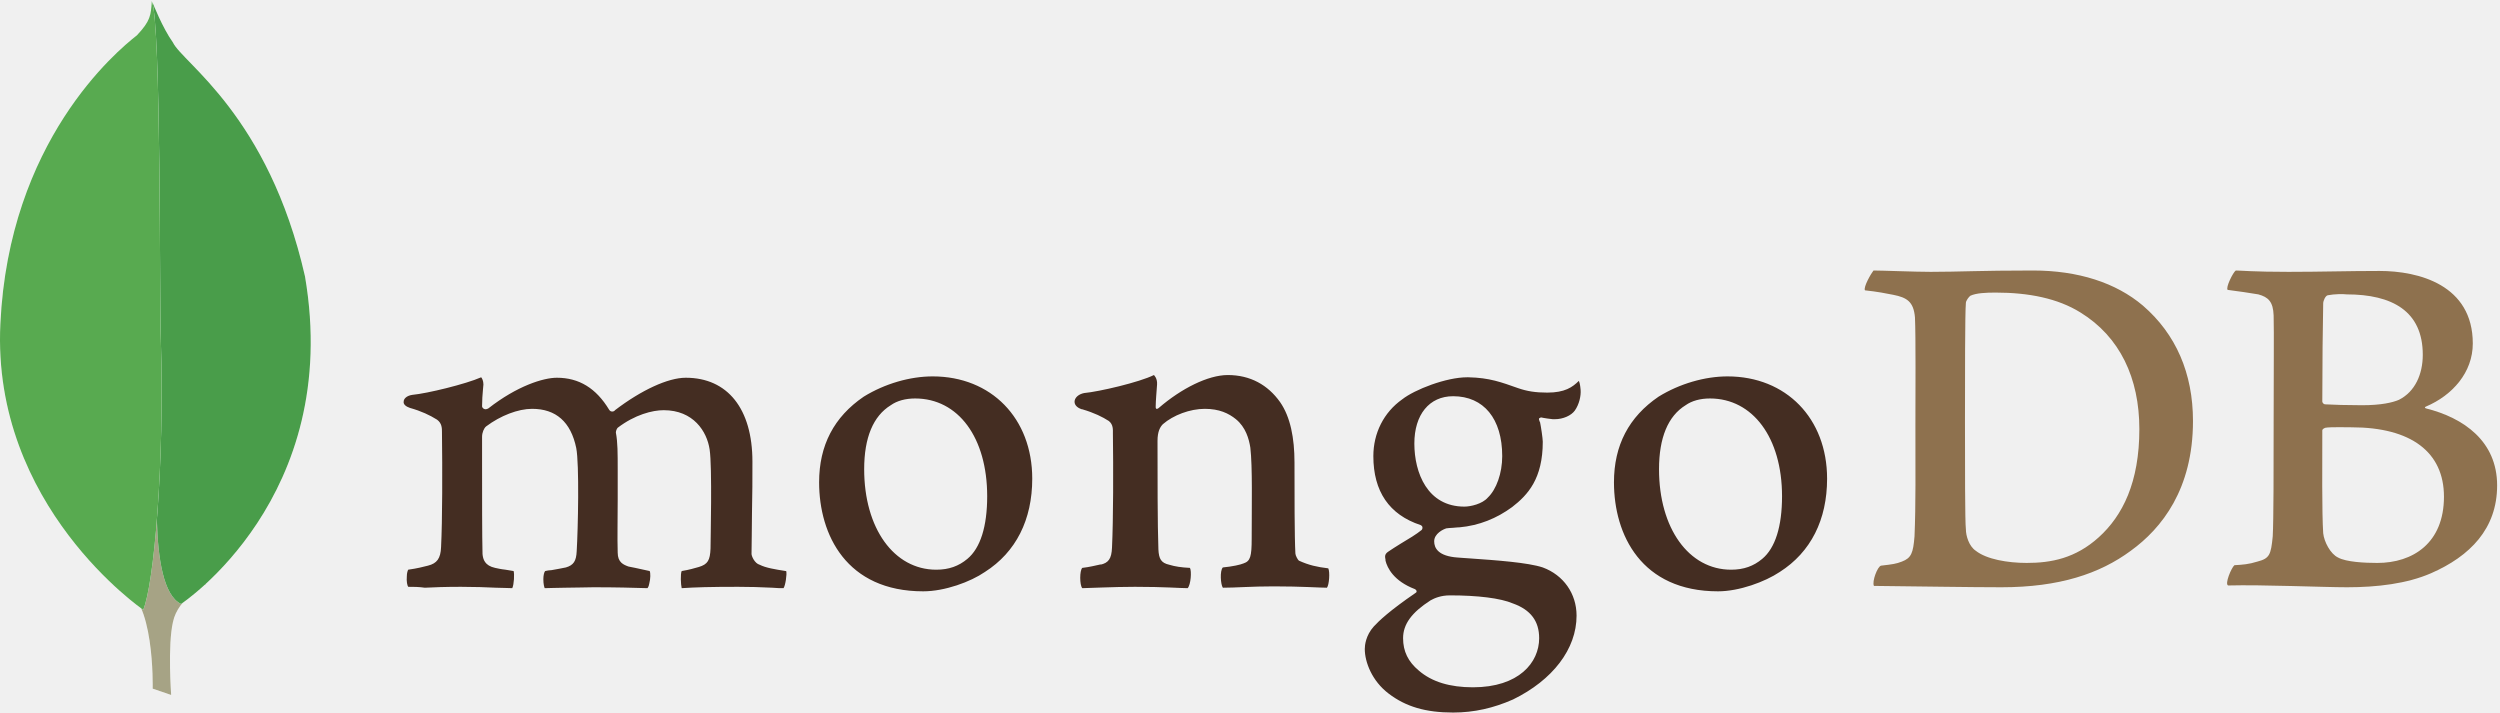
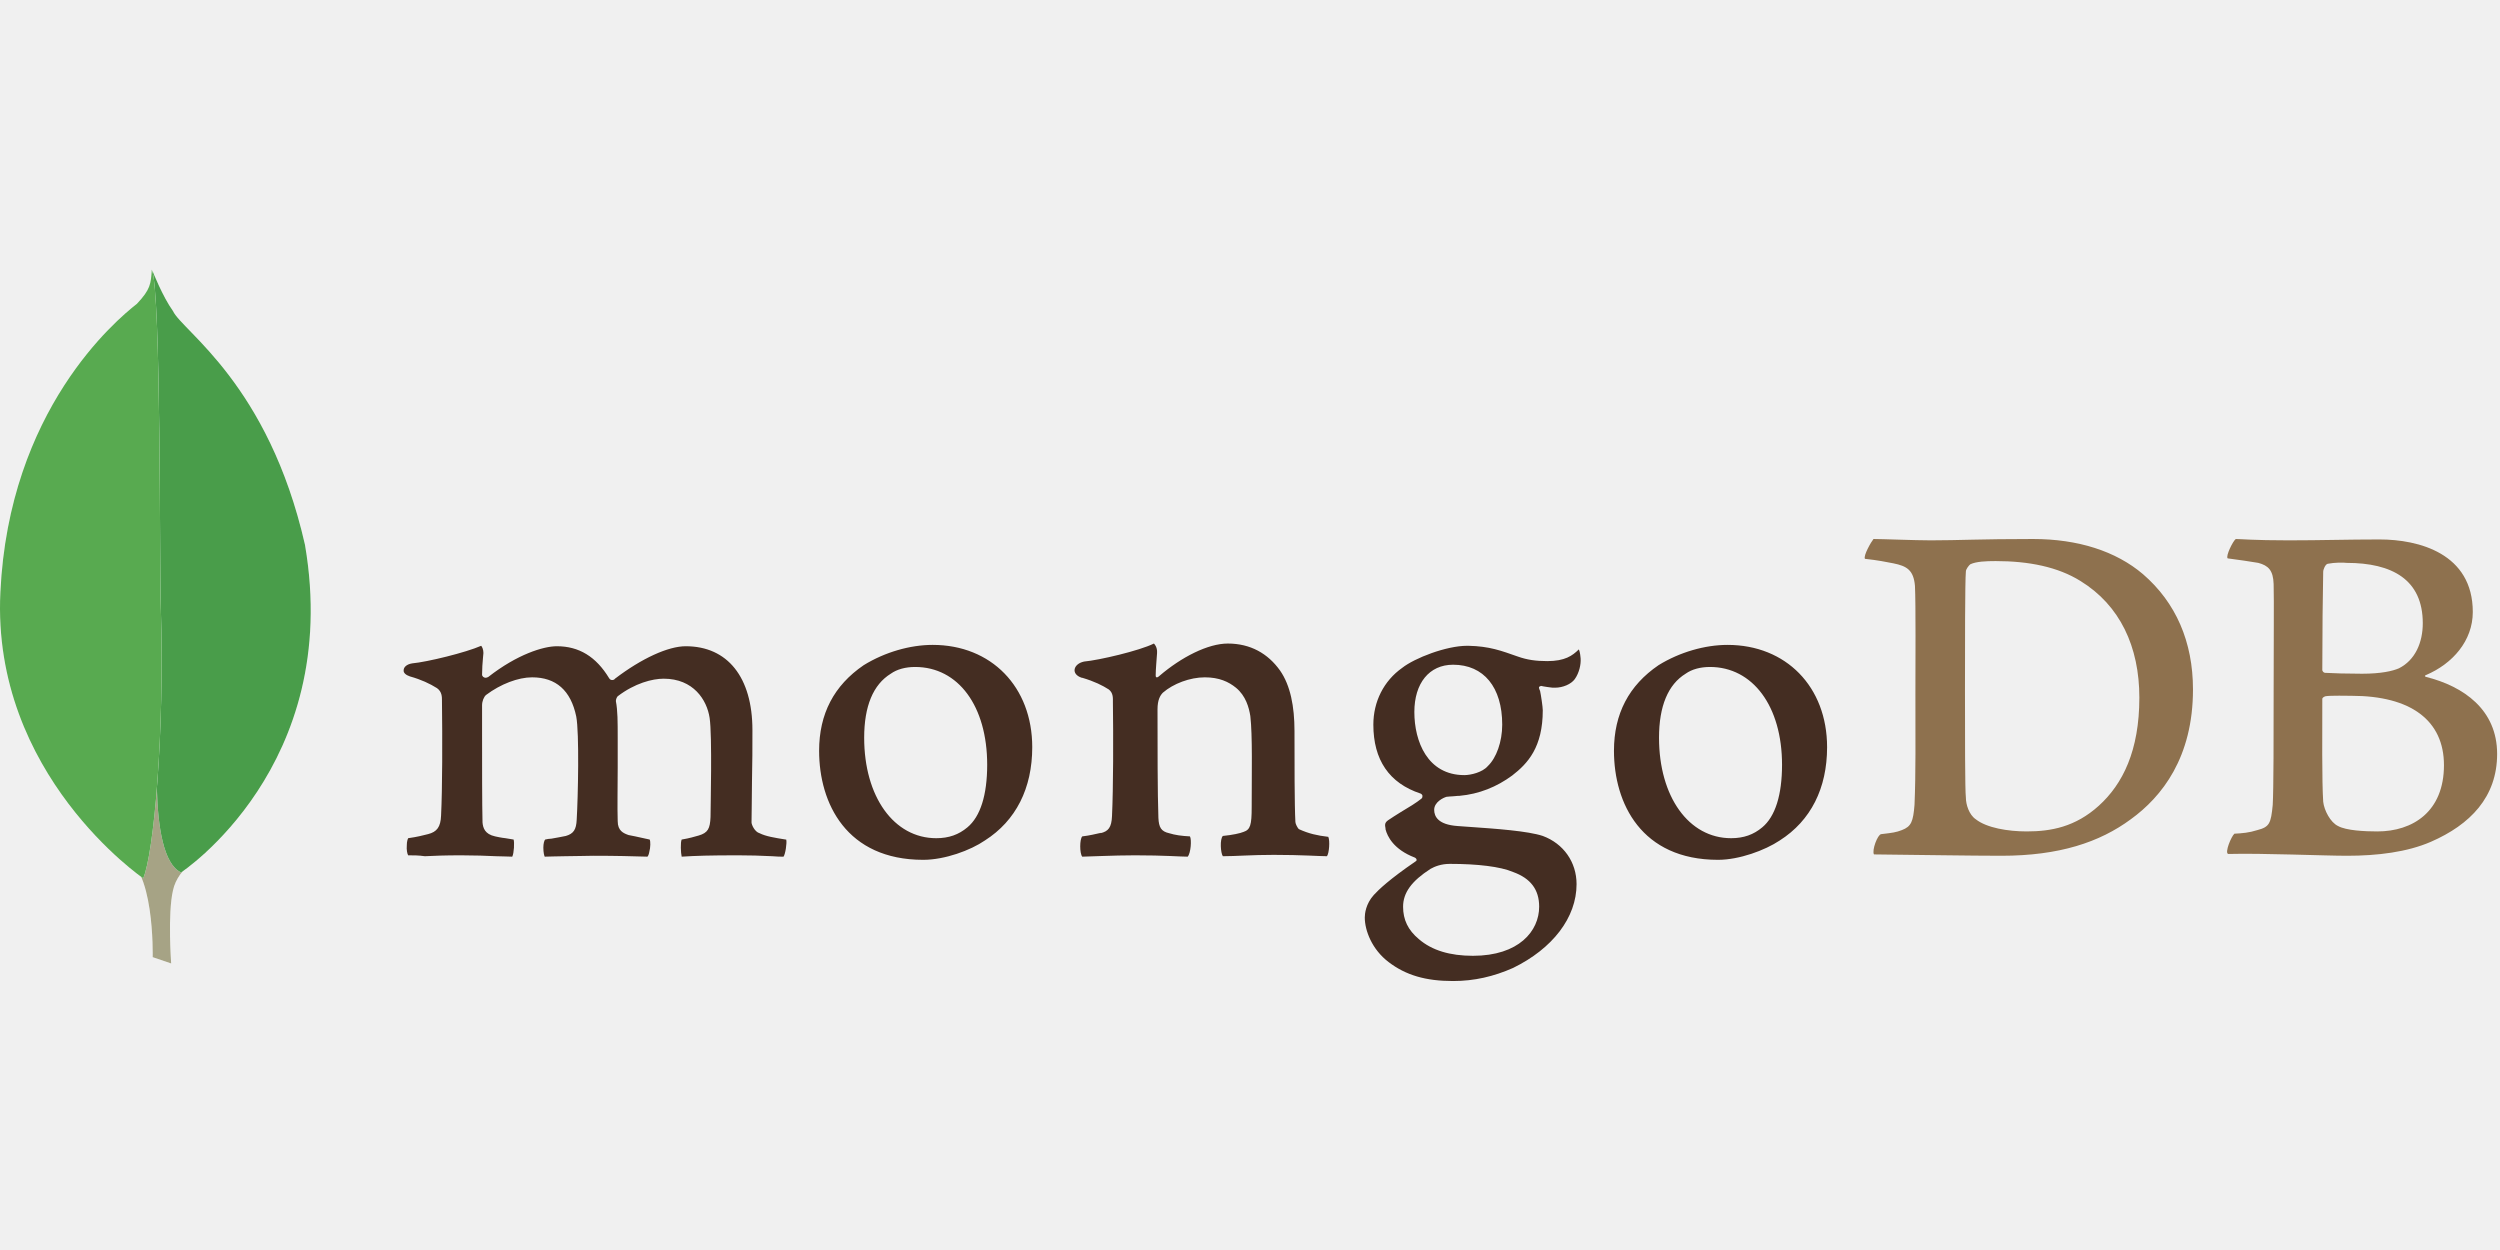
- <svg xmlns="http://www.w3.org/2000/svg" width="2500" height="713" viewBox="0 0 512 146">
+ <svg xmlns="http://www.w3.org/2000/svg" width="2em" height="1em" viewBox="0 0 512 146">
  <g fill="none" fill-rule="evenodd">
    <path d="M476.713 60.463c-.46.092-.922 1.107-.922 1.66-.092 3.692-.184 13.474-.184 20.118 0 .185.276.554.553.554 1.384.092 4.706.184 7.567.184 3.968 0 6.275-.553 7.568-1.106 3.321-1.662 4.89-5.261 4.89-9.23 0-8.95-6.275-12.365-15.596-12.365-.646-.092-2.49-.092-3.876.185zm23.81 41.25c0-9.136-6.737-14.212-18.918-14.212-.554 0-4.43-.092-5.353.092-.277.093-.645.278-.645.555 0 6.551-.093 16.98.184 21.04.184 1.753 1.477 4.245 3.046 4.983 1.66.923 5.444 1.107 8.028 1.107 7.29 0 13.658-4.06 13.658-13.565zm-42.634-46.325c.922 0 3.69.276 10.796.276 6.737 0 12.089-.184 18.641-.184 8.028 0 19.102 2.86 19.102 14.857 0 5.906-4.153 10.613-9.597 12.92-.276.092-.276.276 0 .368 7.751 1.939 14.581 6.737 14.581 15.78 0 8.86-5.537 14.489-13.566 17.996-4.891 2.122-10.981 2.86-17.164 2.86-4.707 0-17.349-.553-24.362-.368-.738-.278.646-3.6 1.291-4.153 1.662-.093 2.953-.185 4.707-.739 2.492-.645 2.768-1.384 3.137-5.167.185-3.23.185-14.674.185-22.794 0-11.166.093-18.733 0-22.424-.092-2.86-1.107-3.784-3.137-4.338-1.57-.276-4.153-.646-6.276-.922-.462-.462 1.107-3.6 1.662-3.968zm-53.248 57.399c2.216 1.752 6.553 2.49 10.429 2.49 4.983 0 9.966-.921 14.765-5.26 4.891-4.428 8.305-11.257 8.305-22.146 0-10.429-3.968-18.919-12.089-23.901-4.614-2.862-10.52-4.06-17.349-4.06-2.03 0-3.968.092-5.167.645-.278.185-.923 1.015-.923 1.476-.185 1.846-.185 16.057-.185 24.363 0 8.582 0 20.579.185 21.963 0 1.385.645 3.507 2.03 4.43zm-20.948-57.4c1.754 0 8.49.277 11.72.277 5.815 0 9.967-.276 20.948-.276 9.228 0 16.98 2.491 22.517 7.197 6.736 5.814 10.244 13.843 10.244 23.624 0 13.935-6.368 21.964-12.736 26.578-6.366 4.706-14.672 7.474-26.484 7.474-6.275 0-17.072-.184-26.024-.277h-.092c-.461-.83.738-4.06 1.476-4.152 2.4-.277 3.046-.37 4.246-.83 1.937-.739 2.307-1.754 2.584-5.168.276-6.368.184-14.027.184-22.702 0-6.182.092-18.272-.093-22.148-.276-3.229-1.66-4.06-4.429-4.614-1.384-.276-3.23-.646-5.813-.922-.37-.647 1.291-3.507 1.752-4.06z" fill="#8E714E" />
    <path d="M272.033 116.385c-2.307-.277-3.968-.645-5.998-1.568-.277-.185-.739-1.107-.739-1.477-.184-3.23-.184-12.458-.184-18.64 0-4.984-.83-9.321-2.953-12.366-2.492-3.508-6.09-5.537-10.705-5.537-4.06 0-9.505 2.768-14.027 6.644-.092.092-.83.739-.738-.277 0-1.015.185-3.045.277-4.43.093-1.292-.646-1.937-.646-1.937-2.953 1.476-11.258 3.414-14.304 3.69-2.214.463-2.768 2.585-.46 3.323h.092c2.49.738 4.152 1.569 5.443 2.4.923.738.831 1.753.831 2.584.092 6.92.092 17.533-.184 23.347-.092 2.307-.738 3.137-2.4 3.506l.185-.092c-1.292.277-2.307.553-3.876.738-.554.554-.554 3.507 0 4.153 1.015 0 6.367-.277 10.798-.277 6.09 0 9.228.277 10.796.277.646-.738.831-3.507.462-4.153-1.754-.092-3.046-.276-4.245-.646-1.661-.37-2.123-1.199-2.216-3.137-.183-4.892-.183-15.227-.183-22.24 0-1.938.553-2.861 1.106-3.415 2.123-1.845 5.538-3.137 8.583-3.137 2.953 0 4.89.923 6.367 2.123 2.03 1.66 2.676 4.06 2.953 5.813.461 3.968.277 11.812.277 18.641 0 3.691-.277 4.614-1.66 5.075-.647.277-2.308.647-4.246.83-.646.647-.461 3.508 0 4.154 2.676 0 5.814-.277 10.428-.277 5.721 0 9.413.277 10.89.277.46-.554.645-3.23.276-3.969zm25.562-35.25c-4.89 0-7.936 3.783-7.936 9.688 0 5.999 2.676 12.92 10.243 12.92 1.292 0 3.692-.554 4.798-1.846 1.754-1.66 2.954-4.983 2.954-8.49 0-7.659-3.784-12.273-10.059-12.273zm-.646 40.787c-1.845 0-3.138.554-3.968 1.016-3.876 2.49-5.629 4.89-5.629 7.752 0 2.675 1.015 4.797 3.23 6.643 2.676 2.307 6.367 3.415 11.073 3.415 9.413 0 13.566-5.076 13.566-10.058 0-3.508-1.754-5.815-5.352-7.106-2.584-1.108-7.29-1.662-12.92-1.662zm.646 23.994c-5.629 0-9.69-1.2-13.196-3.876-3.415-2.584-4.891-6.46-4.891-9.136 0-.738.185-2.769 1.846-4.614 1.014-1.108 3.23-3.23 8.49-6.829.184-.092.276-.184.276-.37 0-.184-.185-.369-.369-.46-4.337-1.661-5.629-4.338-5.999-5.814v-.185c-.091-.554-.276-1.107.555-1.661.646-.461 1.569-1.015 2.583-1.66 1.569-.924 3.23-1.939 4.245-2.77.185-.184.185-.368.185-.553 0-.185-.185-.37-.37-.461-6.458-2.123-9.688-6.922-9.688-14.12 0-4.706 2.122-8.951 5.905-11.627 2.584-2.03 9.044-4.522 13.289-4.522h.277c4.337.092 6.736 1.015 10.15 2.215 1.846.646 3.6.922 6 .922 3.598 0 5.167-1.107 6.458-2.398.093.184.278.646.37 1.845.092 1.2-.277 2.953-1.2 4.245-.738 1.015-2.399 1.754-4.06 1.754h-.462c-1.661-.185-2.4-.37-2.4-.37l-.368.185c-.092.185 0 .369.092.646l.093.185c.184.83.553 3.321.553 3.968 0 7.567-3.045 10.888-6.275 13.38-3.138 2.307-6.736 3.783-10.797 4.153-.092 0-.46 0-1.292.092-.461 0-1.107.093-1.2.093h-.092c-.738.184-2.583 1.107-2.583 2.675 0 1.384.83 3.046 4.798 3.323.83.092 1.66.092 2.584.185 5.26.368 11.812.83 14.857 1.845 4.245 1.568 6.921 5.352 6.921 9.874 0 6.83-4.89 13.197-13.011 17.164-3.968 1.754-7.937 2.677-12.274 2.677zm52.6-64.32c-1.937 0-3.691.46-4.983 1.383-3.598 2.215-5.444 6.645-5.444 13.104 0 12.09 6.09 20.58 14.765 20.58 2.584 0 4.614-.739 6.367-2.215 2.676-2.216 4.061-6.645 4.061-12.828 0-11.996-5.999-20.025-14.765-20.025zm1.662 39.496c-15.688 0-21.317-11.535-21.317-22.332 0-7.567 3.045-13.381 9.135-17.534 4.338-2.676 9.506-4.152 14.12-4.152 11.996 0 20.394 8.582 20.394 20.948 0 8.397-3.322 15.041-9.69 19.102-3.045 2.03-8.305 3.968-12.643 3.968h.001zM187.411 81.595c-1.938 0-3.691.461-4.984 1.384-3.598 2.215-5.444 6.645-5.444 13.104 0 12.09 6.09 20.58 14.765 20.58 2.584 0 4.614-.739 6.368-2.215 2.675-2.216 4.06-6.645 4.06-12.828 0-11.996-5.906-20.025-14.765-20.025zm1.661 39.497c-15.688 0-21.317-11.535-21.317-22.332 0-7.567 3.045-13.381 9.135-17.534 4.338-2.676 9.506-4.152 14.12-4.152 11.997 0 20.394 8.582 20.394 20.948 0 8.397-3.322 15.041-9.69 19.102-2.953 2.03-8.213 3.968-12.642 3.968zm-105.478-.923c-.185-.276-.37-1.107-.277-2.122 0-.739.185-1.2.277-1.384 1.938-.278 2.953-.555 4.06-.831 1.846-.462 2.584-1.476 2.676-3.783.278-5.537.278-16.058.185-23.348v-.185c0-.83 0-1.846-1.015-2.584-1.477-.922-3.23-1.752-5.537-2.4-.83-.275-1.384-.737-1.292-1.29 0-.554.554-1.2 1.754-1.385 3.045-.277 10.98-2.214 14.118-3.599.185.184.462.739.462 1.477l-.092 1.014c-.093 1.016-.185 2.216-.185 3.415 0 .369.37.646.738.646.185 0 .37-.092.554-.185 5.906-4.614 11.258-6.275 14.026-6.275 4.523 0 8.03 2.123 10.706 6.552.184.278.369.37.646.37.184 0 .46-.092.553-.277 5.445-4.153 10.89-6.645 14.488-6.645 8.582 0 13.658 6.368 13.658 17.165 0 3.045 0 7.013-.092 10.613 0 3.229-.092 6.182-.092 8.305 0 .46.645 1.937 1.66 2.214 1.292.646 3.046.923 5.353 1.292h.092c.185.646-.184 3.045-.553 3.507-.554 0-1.385 0-2.307-.092a136.208 136.208 0 0 0-7.014-.185c-5.721 0-8.674.092-11.536.277-.183-.738-.276-2.953 0-3.507 1.662-.276 2.492-.554 3.508-.83 1.846-.554 2.307-1.385 2.4-3.784 0-1.753.368-16.703-.186-20.302-.553-3.691-3.322-8.028-9.413-8.028-2.307 0-5.905.923-9.412 3.598-.184.185-.37.646-.37.923v.093c.37 1.937.37 4.153.37 7.567v5.998c0 4.153-.093 8.029 0 10.981 0 2.031 1.2 2.492 2.215 2.862.554.091.922.184 1.384.276.83.185 1.661.37 2.953.646.185.37.185 1.569-.092 2.584-.093.554-.278.83-.37.923-3.137-.092-6.367-.185-11.073-.185-1.384 0-3.784.093-5.814.093-1.662 0-3.23.092-4.152.092-.093-.185-.278-.83-.278-1.846 0-.83.185-1.476.37-1.661.461-.092.83-.184 1.292-.184 1.106-.185 2.03-.37 2.952-.554 1.57-.461 2.123-1.292 2.215-3.322.277-4.614.554-17.81-.092-21.133-1.107-5.352-4.152-8.028-9.044-8.028-2.86 0-6.46 1.384-9.412 3.6-.462.368-.831 1.29-.831 2.121v5.445c0 6.644 0 14.95.092 18.549.093 1.106.461 2.399 2.584 2.86.462.092 1.2.277 2.123.37l1.66.276c.186.554.093 2.769-.276 3.507-.923 0-2.03-.092-3.323-.092-1.937-.093-4.429-.185-7.197-.185-3.23 0-5.537.092-7.383.185-1.292-.185-2.307-.185-3.414-.185z" fill="#442D22" />
    <path d="M35.053 142.317l-3.783-1.293s.462-19.286-6.46-20.67c-4.613-5.353.74-227.013 17.35-.739 0 0-5.722 2.86-6.737 7.752-1.108 4.799-.37 14.95-.37 14.95z" fill="#FFF" />
    <path d="M35.053 142.317l-3.783-1.293s.462-19.286-6.46-20.67c-4.613-5.353.74-227.013 17.35-.739 0 0-5.722 2.86-6.737 7.752-1.108 4.799-.37 14.95-.37 14.95z" fill="#A6A385" />
    <path d="M37.084 123.676s33.13-21.779 25.377-67.09c-7.474-32.943-25.1-43.74-27.038-47.893C33.301 5.74 31.27.573 31.27.573l1.385 91.634c0 .093-2.861 28.054 4.43 31.47" fill="#FFF" />
    <path d="M37.084 123.676s33.13-21.779 25.377-67.09c-7.474-32.943-25.1-43.74-27.038-47.893C33.301 5.74 31.27.573 31.27.573l1.385 91.634c0 .093-2.861 28.054 4.43 31.47" fill="#499D4A" />
    <path d="M29.333 124.875S-1.767 103.65.079 66.277C1.832 28.903 23.795 10.539 28.04 7.217c2.769-2.953 2.861-4.061 3.046-7.014 1.938 4.153 1.569 62.106 1.845 68.934.83 26.3-1.476 50.756-3.598 55.738z" fill="#FFF" />
    <path d="M29.333 124.875S-1.767 103.65.079 66.277C1.832 28.903 23.795 10.539 28.04 7.217c2.769-2.953 2.861-4.061 3.046-7.014 1.938 4.153 1.569 62.106 1.845 68.934.83 26.3-1.476 50.756-3.598 55.738z" fill="#58AA50" />
  </g>
</svg>
